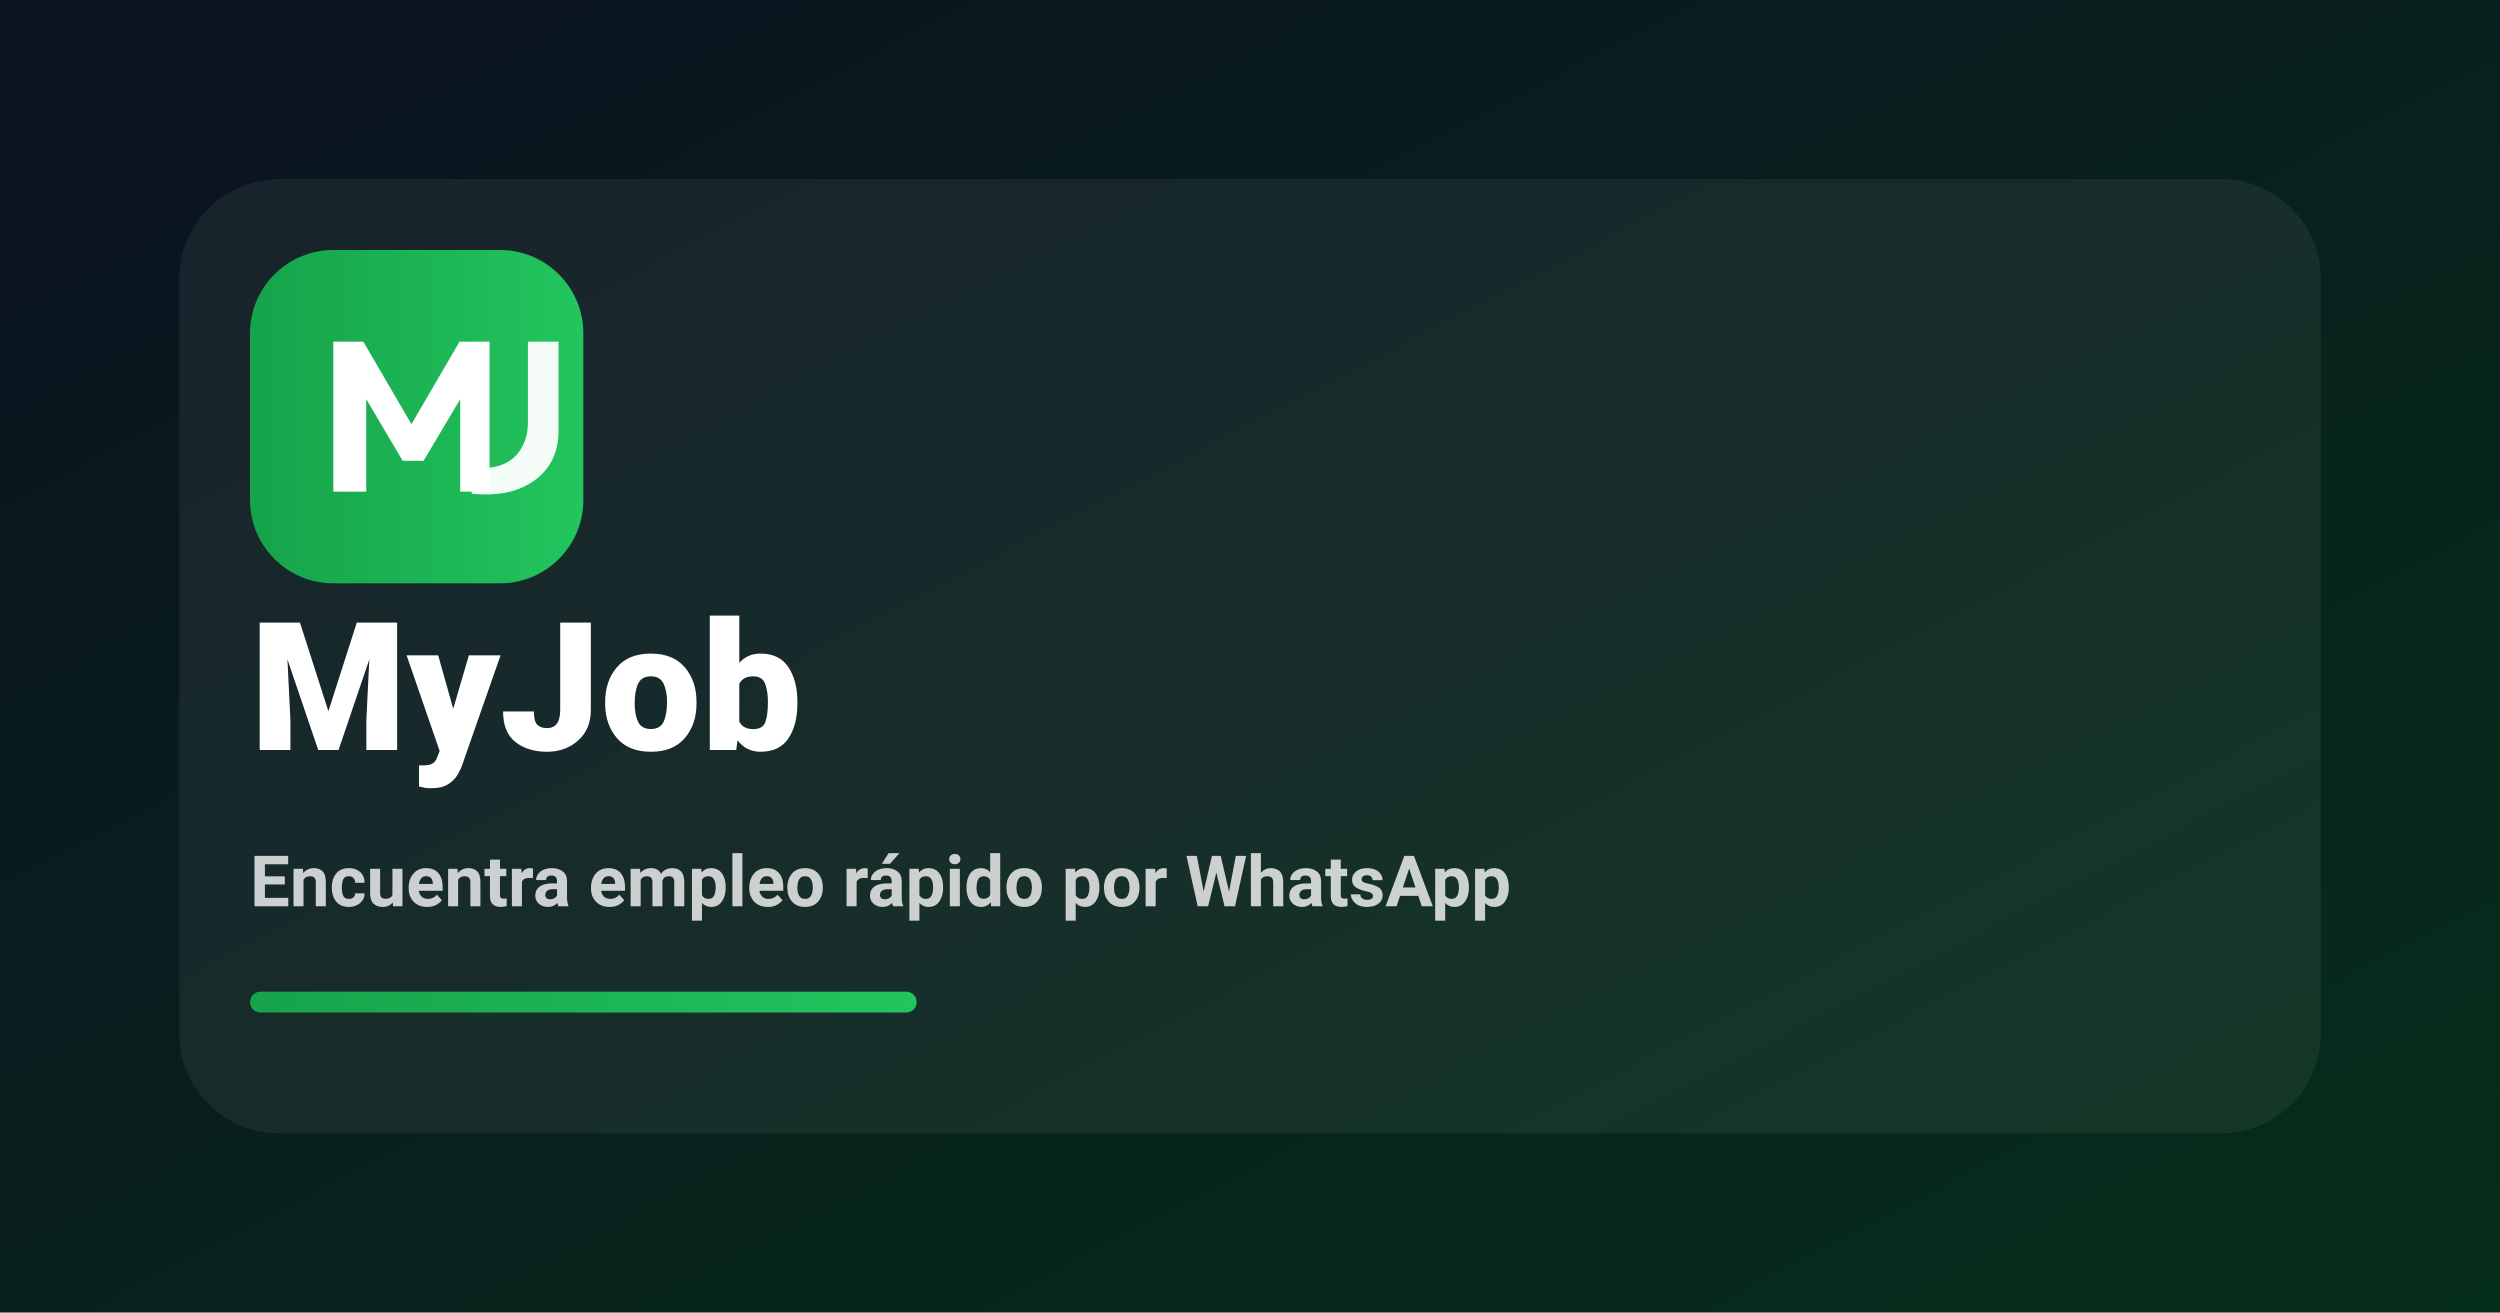
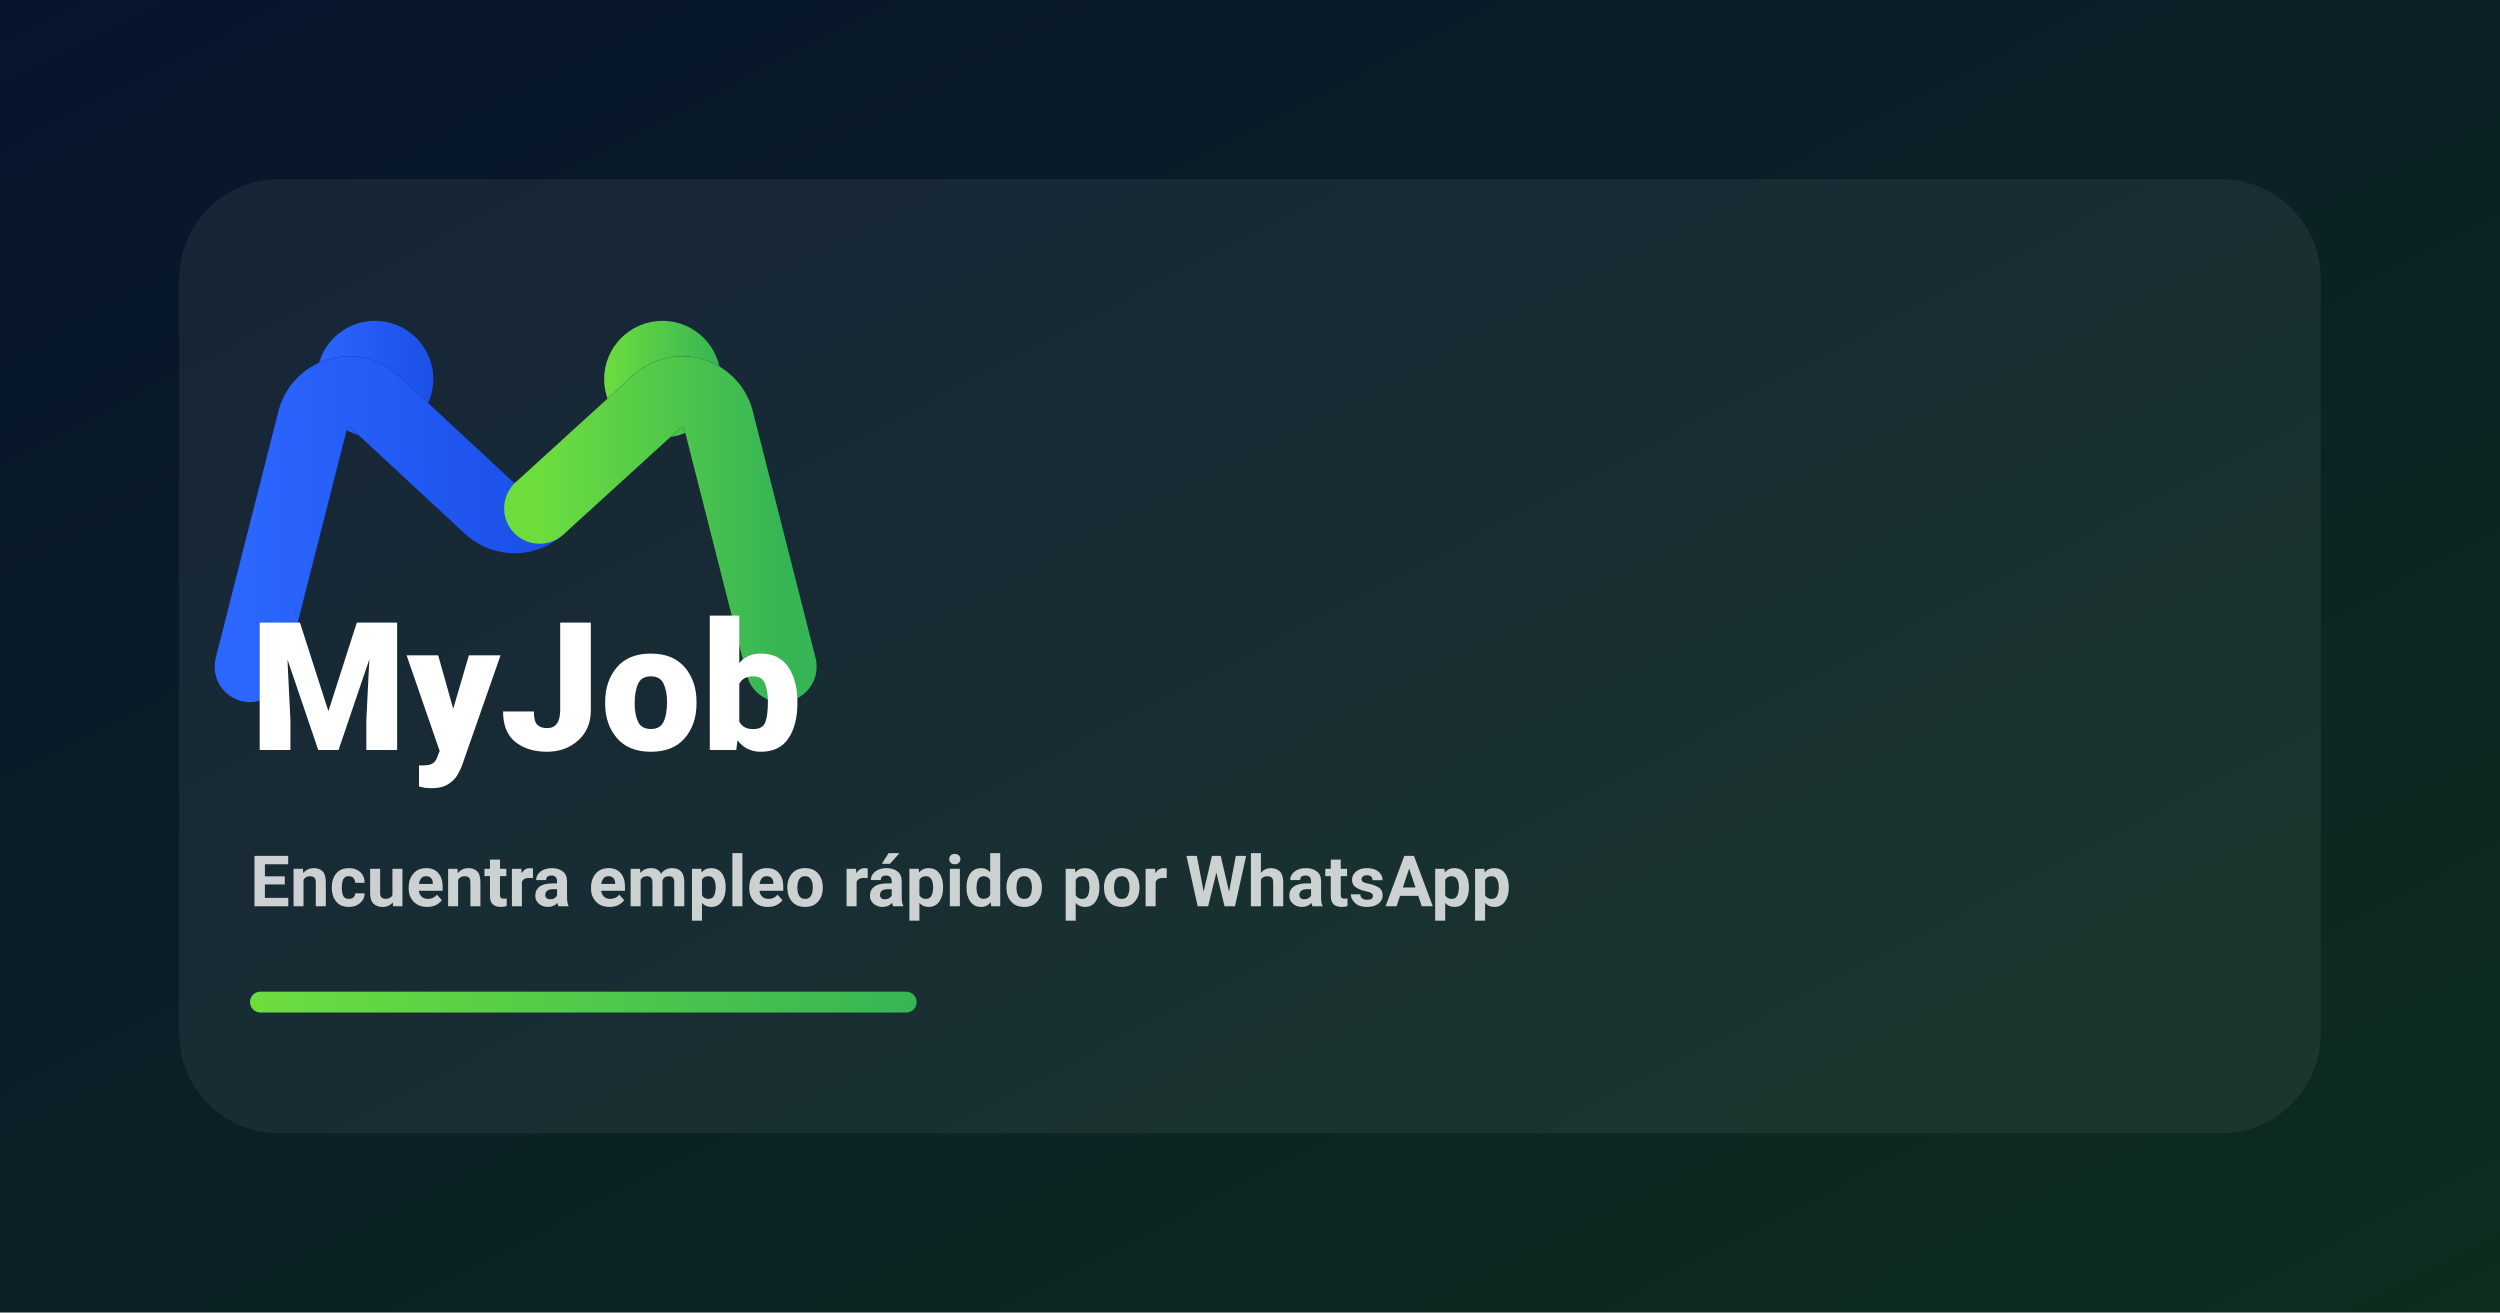
<svg xmlns="http://www.w3.org/2000/svg" width="1200" height="630" viewBox="0 0 1200 630" role="img" aria-label="MyJob">
  <defs>
    <linearGradient id="bg" x1="0" y1="0" x2="1" y2="1">
-       <stop offset="0" stop-color="#0B1220" />
-       <stop offset="1" stop-color="#052E1A" />
+       <stop offset="0" stop-color="#07142D" />
+       <stop offset="1" stop-color="#0E2D1E" />
    </linearGradient>
-     <linearGradient id="accent" x1="0" y1="0" x2="1" y2="0">
-       <stop offset="0" stop-color="#16A34A" />
-       <stop offset="1" stop-color="#22C55E" />
+     <linearGradient id="accent-c" x1="0" y1="0" x2="1" y2="0">
+       <stop offset="0" stop-color="#6DDD3E" />
+       <stop offset="1" stop-color="#36B555" />
+     </linearGradient>
+     <linearGradient id="accent-b" x1="0" y1="0" x2="1" y2="0">
+       <stop offset="0" stop-color="#2B66FF" />
+       <stop offset="1" stop-color="#1B4FE8" />
    </linearGradient>
  </defs>
  <rect width="1200" height="630" fill="url(#bg)" />
  <rect x="86" y="86" width="1028" height="458" rx="48" fill="rgba(255,255,255,0.06)" />
-   <rect x="120" y="120" width="160" height="160" rx="40" fill="url(#accent)" />
-   <path d="M160 236V164h14.4l23.1 39.6L220.6 164H235v72h-14.1v-44.4l-17.6 29.6h-10l-17.5-29.6V236H160Z" fill="#FFFFFF" />
-   <path d="M254 164h14.1v42.6c0 7.2-1.8 13.2-5.4 18-3.6 4.8-8.6 8.3-14.9 10.5-6 2.1-13.1 2.7-21.4 1.9v-12.3c6.5.4 11.7-.3 15.7-2.1 3.7-1.7 6.4-4.3 8.3-7.7 2-3.4 3-7.6 3-12.2V164Z" fill="#FFFFFF" opacity="0.95" />
+   <circle cx="180" cy="182" r="28" fill="url(#accent-b)" />
+   <circle cx="318" cy="182" r="28" fill="url(#accent-c)" />
+   <path d="M120 320 150 202a18 18 0 0 1 30-9l55 51a18 18 0 0 0 24 0l56-51a18 18 0 0 1 30 9l30 118" fill="none" stroke="#0F172A" stroke-linecap="round" stroke-linejoin="round" stroke-width="34" />
+   <path d="M120 320 150 202a18 18 0 0 1 30-9l55 51a18 18 0 0 0 24 0" fill="none" stroke="url(#accent-b)" stroke-linecap="round" stroke-linejoin="round" stroke-width="34" />
+   <path d="M259 244 315 193a18 18 0 0 1 30 9l30 118" fill="none" stroke="url(#accent-c)" stroke-linecap="round" stroke-linejoin="round" stroke-width="34" />
  <text x="120" y="360" fill="#FFFFFF" font-size="86" font-weight="800" font-family="ui-sans-serif, system-ui, -apple-system, Segoe UI, Roboto, Helvetica, Arial">
    MyJob
  </text>
  <text x="120" y="435" fill="rgba(255,255,255,0.78)" font-size="34" font-weight="600" font-family="ui-sans-serif, system-ui, -apple-system, Segoe UI, Roboto, Helvetica, Arial">
    Encuentra empleo rápido por WhatsApp
  </text>
-   <rect x="120" y="476" width="320" height="10" rx="5" fill="url(#accent)" />
+   <rect x="120" y="476" width="320" height="10" rx="5" fill="url(#accent-c)" />
</svg>
